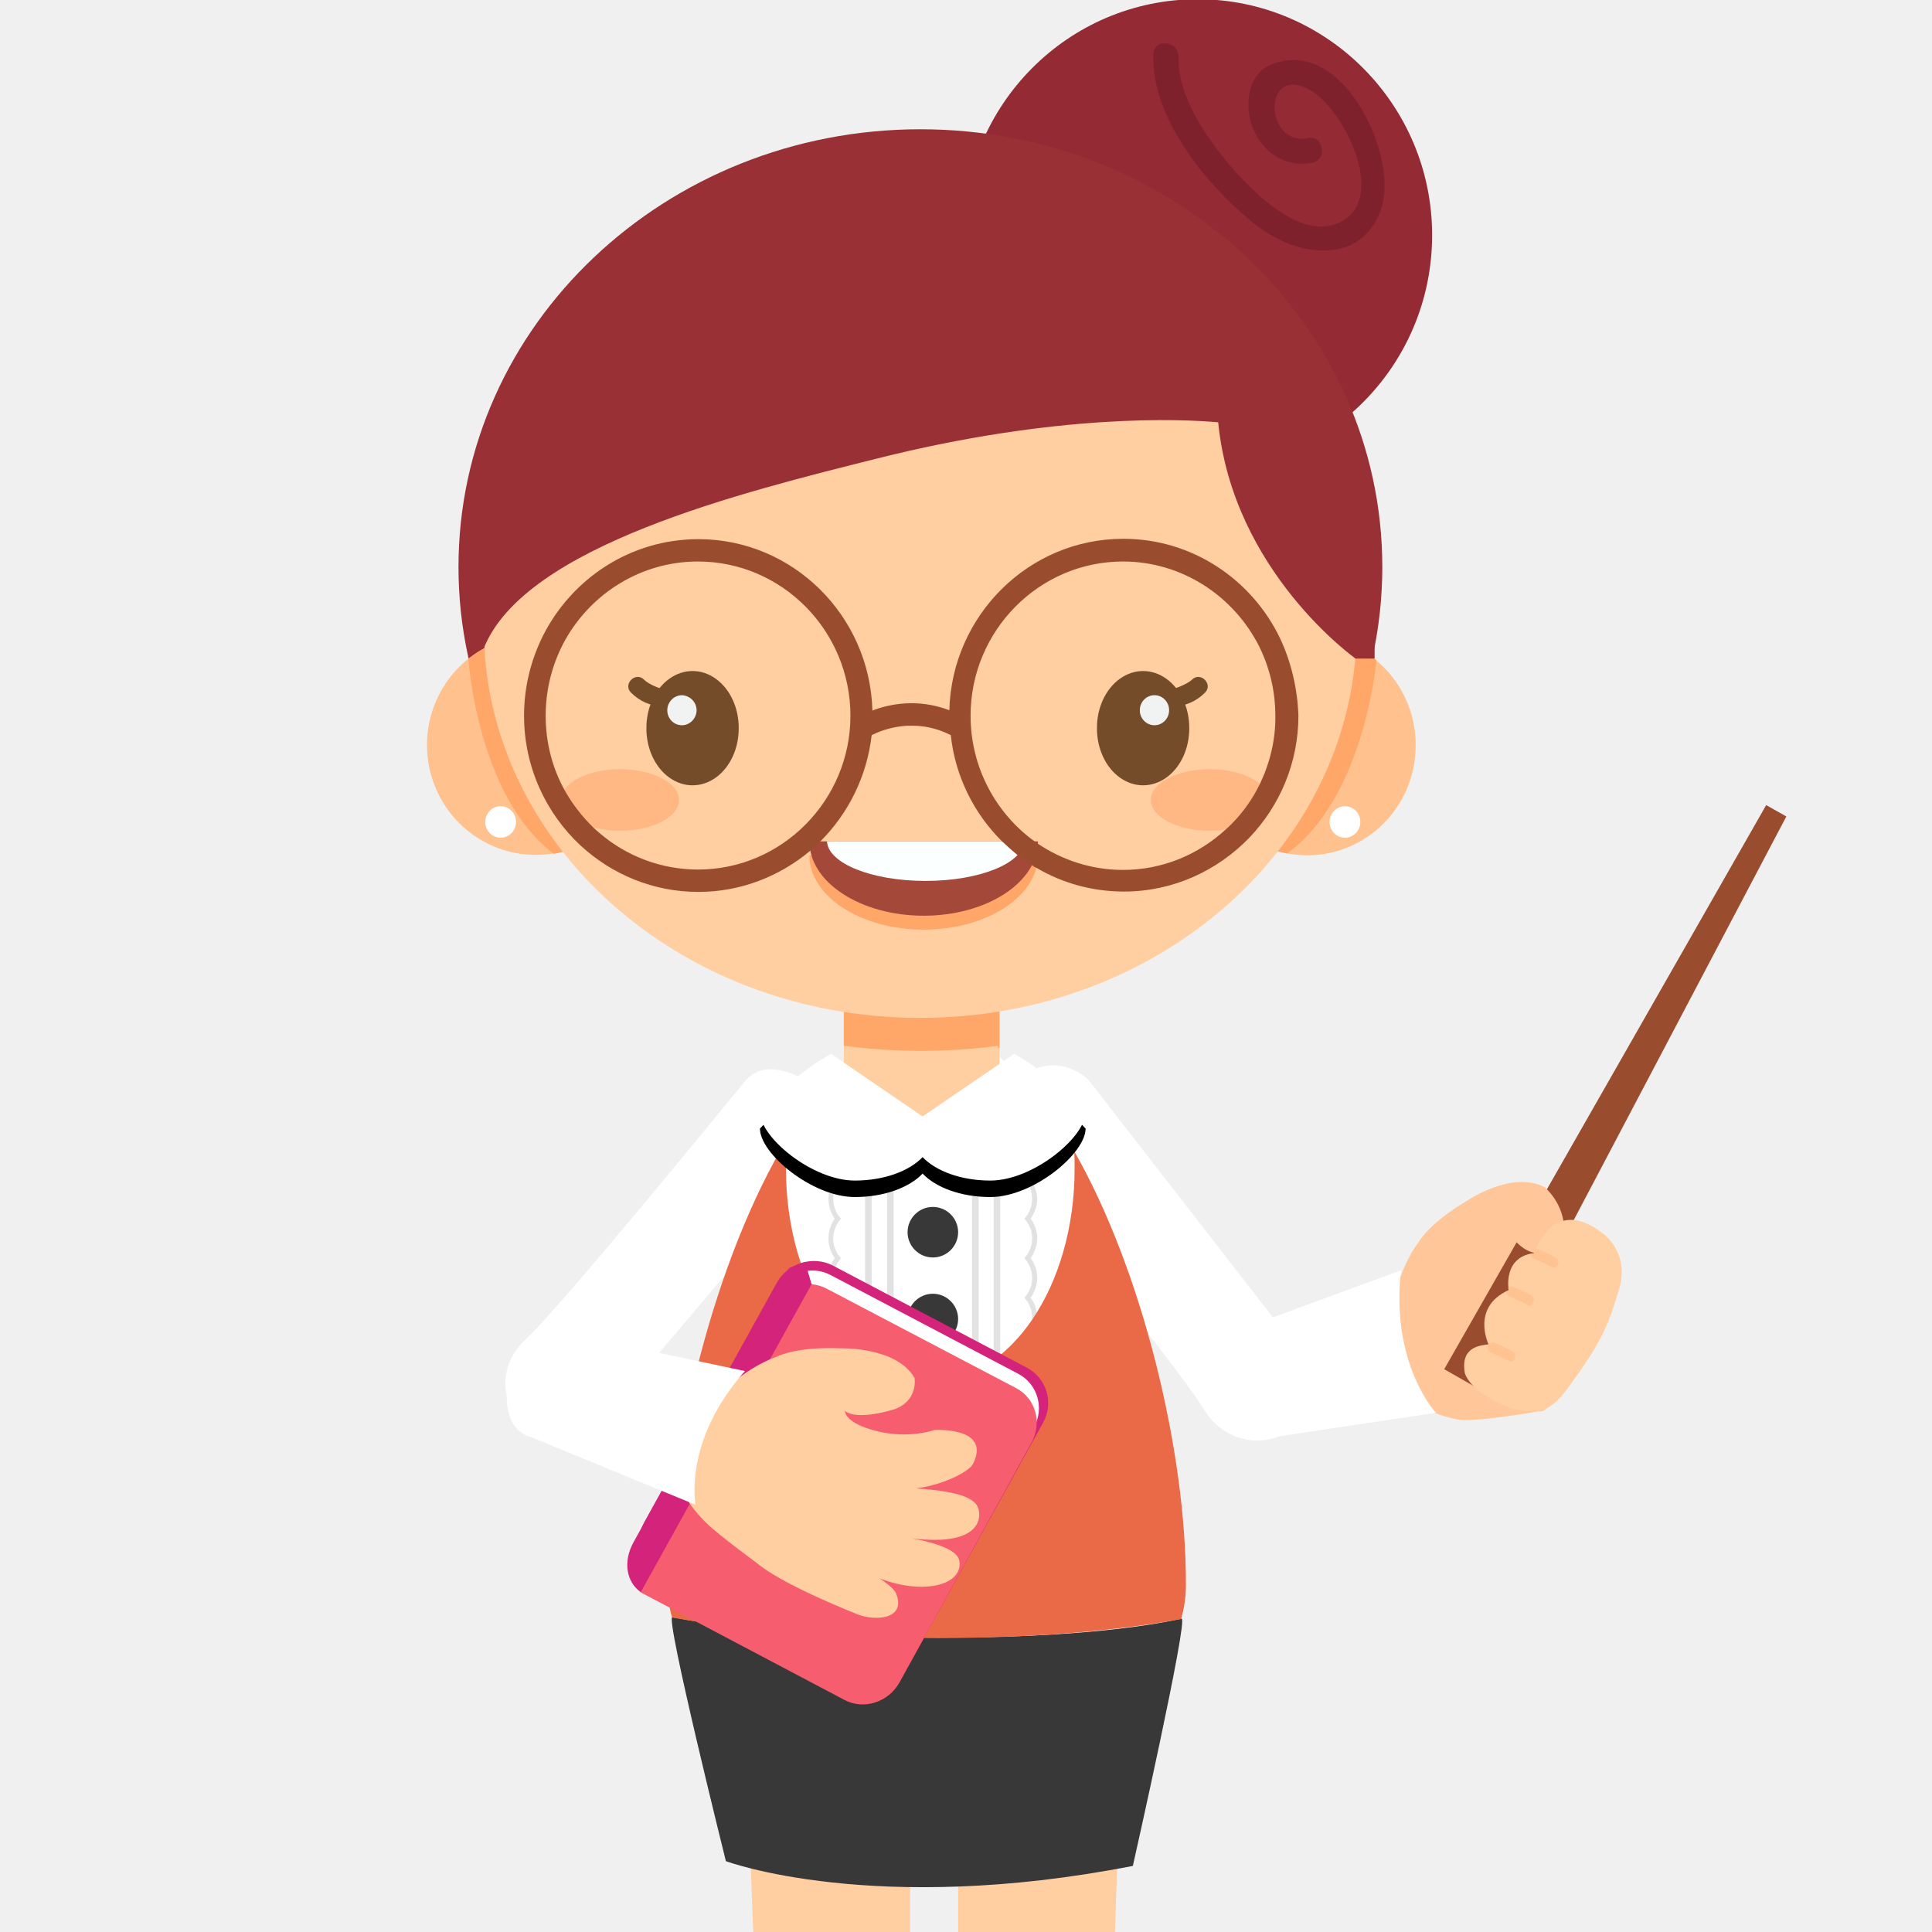
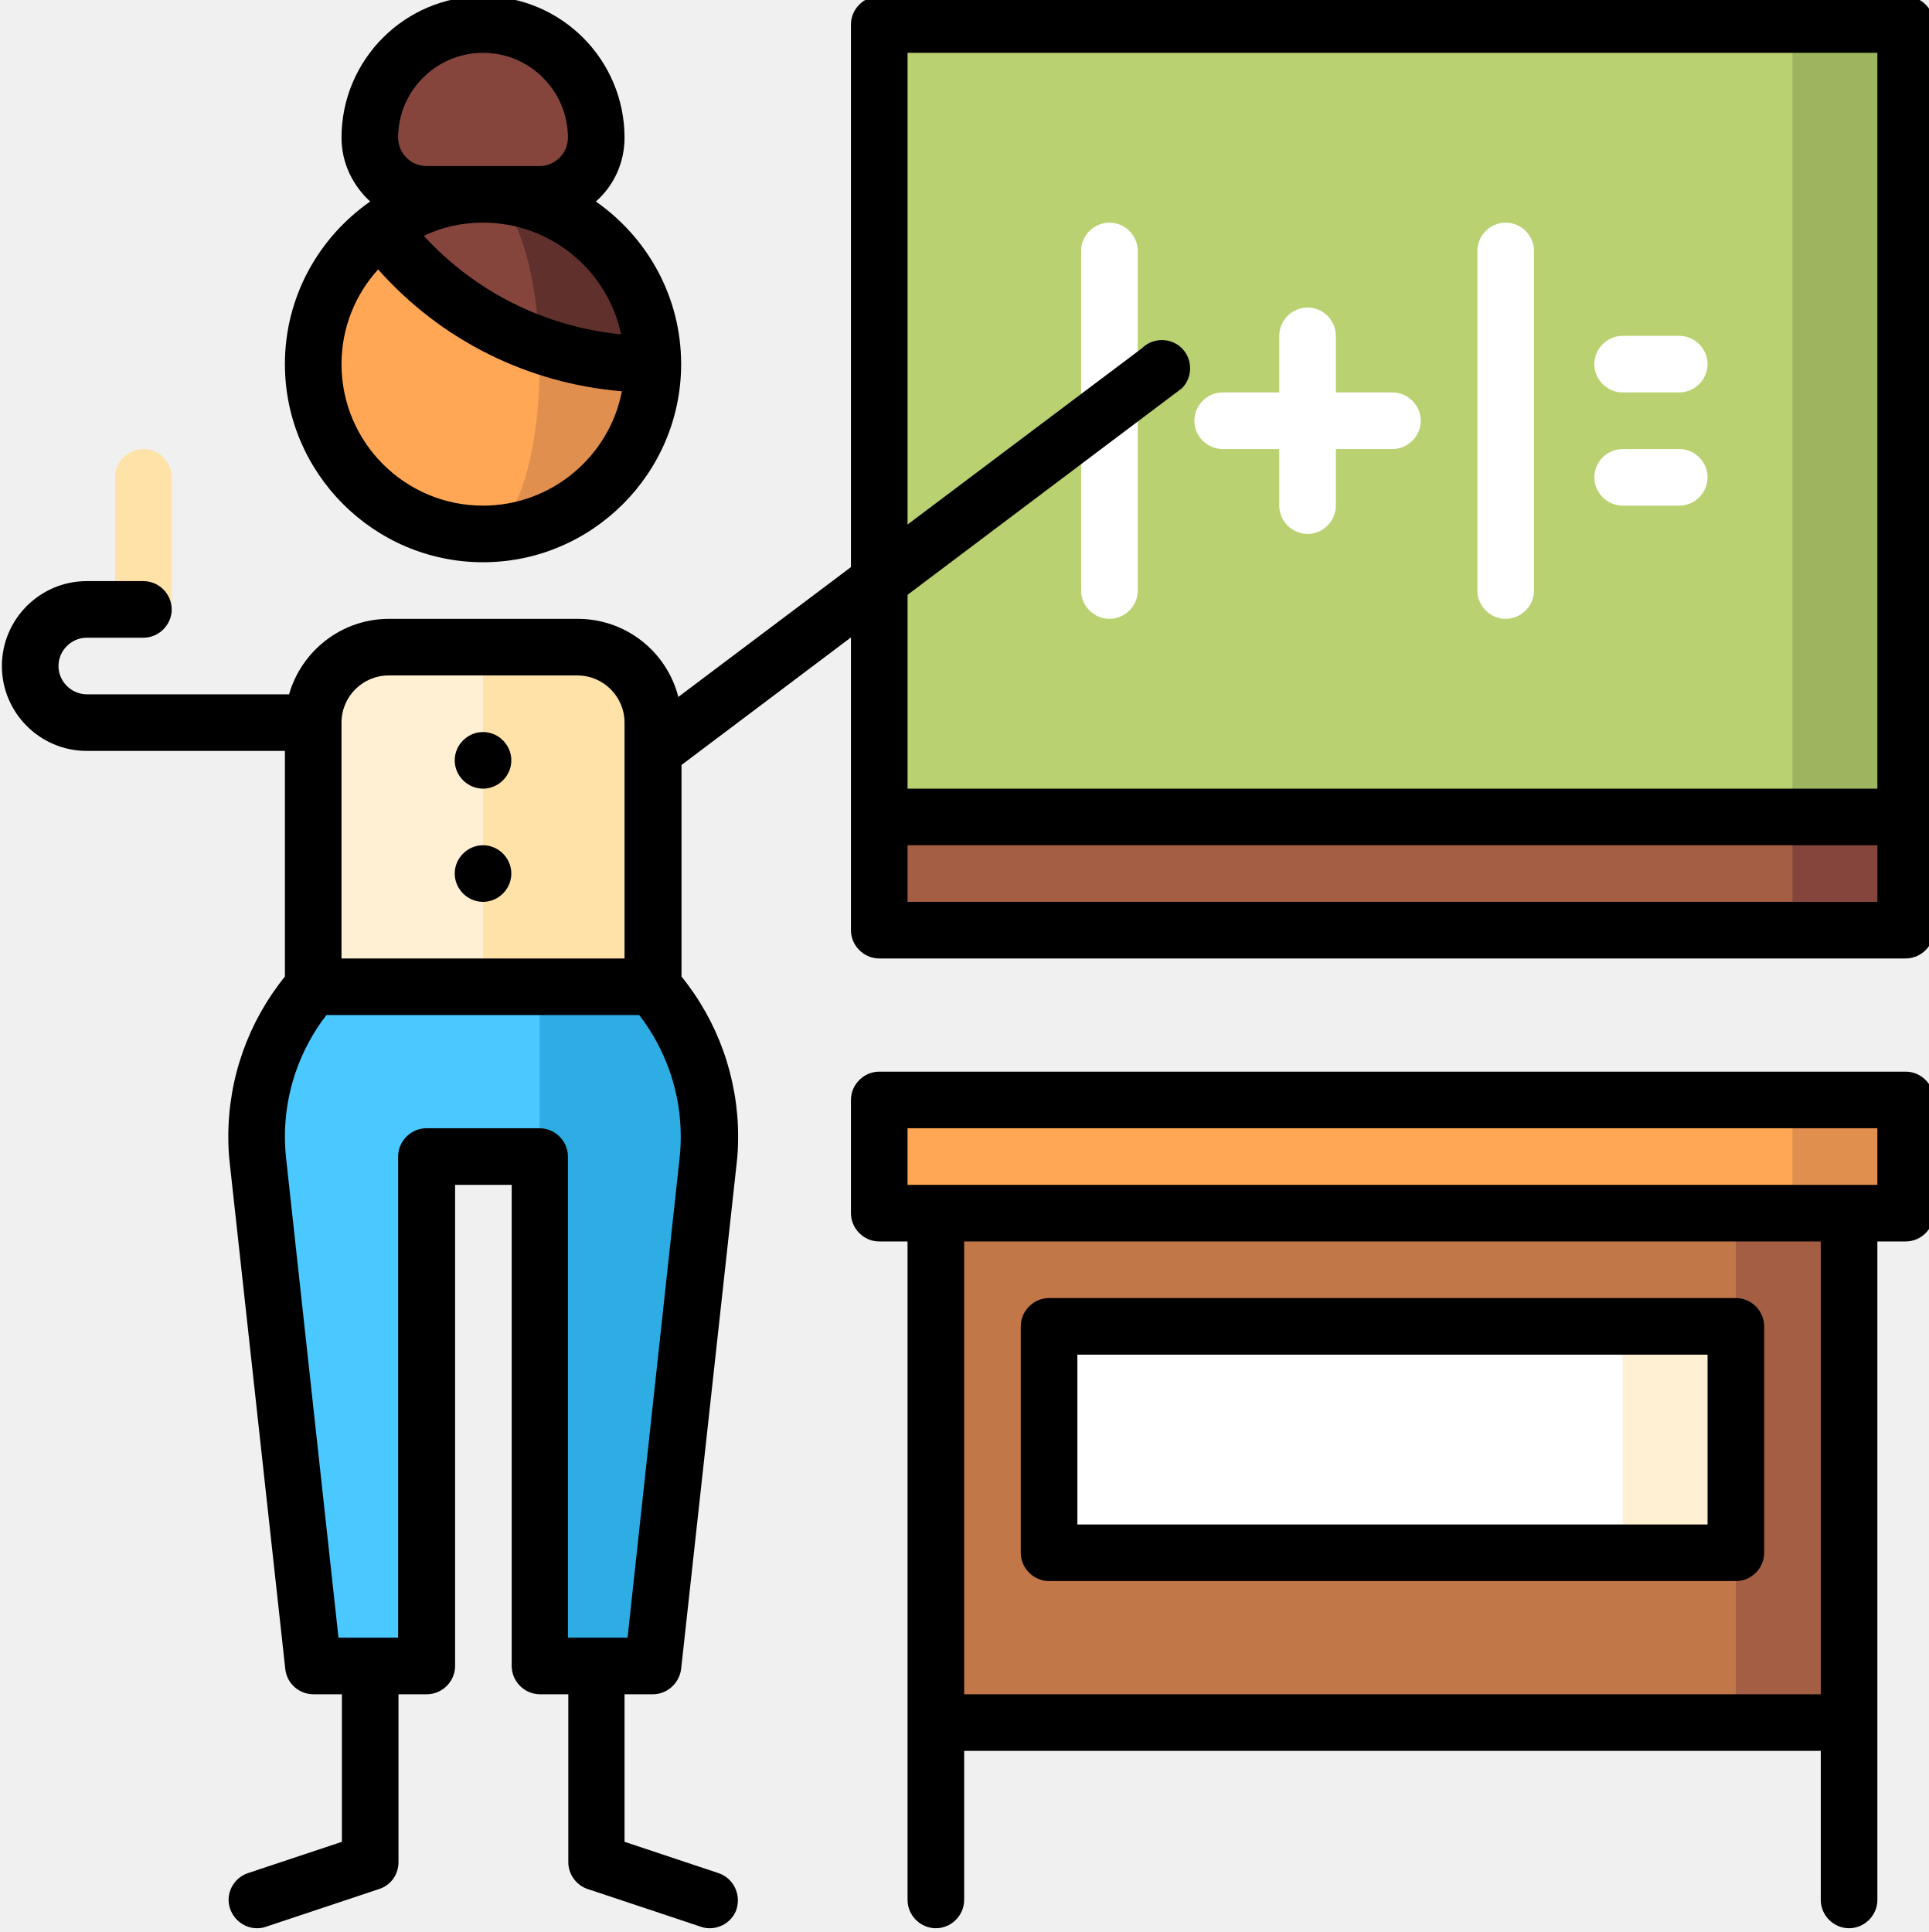
- <svg xmlns="http://www.w3.org/2000/svg" t="1568821847632" class="icon" viewBox="0 0 1024 1024" version="1.1" p-id="3063" width="200" height="200">
-   <defs>
-     <style type="text/css" />
-   </defs>
-   <path d="M546.034 420.782c0 16.43-11.642 30.148-27.13 33.337-0.522 0.113-1.055 0.204-1.589 0.284-0.25 0.034-0.499 0.079-0.749 0.113-0.976 0.136-1.974 0.227-2.973 0.272-0.102 0-0.204 0.011-0.306 0.011-0.431 0.011-0.862 0.023-1.294 0.023h-0.238c-0.352 0-0.692-0.011-1.044-0.023-0.148 0-0.306-0.011-0.454-0.023-0.057 0-0.102 0-0.159-0.011-1.259-0.068-2.496-0.204-3.722-0.408-0.318-0.057-0.624-0.113-0.942-0.17-0.136-0.023-0.272-0.057-0.42-0.079C489.573 450.897 477.954 437.19 477.954 420.782 477.954 401.981 493.193 386.742 511.994 386.742s34.04 15.239 34.04 34.04z" fill="#FFFFFF" p-id="3064" />
-   <path d="M686.636 713.669L576.748 572.135s-14.755-14.755-33.394-2.912c0 0-28.346 19.803-14.755 36.888 0 0 96.88 119.79 109.306 140.563 20.386 34.364 77.077 12.425 48.731-33.005z" fill="#FFFFFF" p-id="3065" />
-   <path d="M752.453 657.56s5.436-9.513 24.851-20.968c0 0 23.88-16.503 41.354-7.378 0 0 8.737 8.931 0.971 19.415 0 0-9.319 16.308-18.25 15.532 0 0-7.766 3.106 17.085-0.582 0 0 14.949 87.173-3.106 84.455 0 0-34.947 6.213-43.101 4.271 0 0-20.774-3.689-27.957-14.755 0 0-12.425-18.25-6.213-41.936-0.194 0 1.553-21.162 14.367-38.053z" fill="#FFC799" p-id="3066" />
-   <path d="M742.551 673.286l-90.279 33.199s-18.832 8.348-13.202 29.705c0 0 10.484 32.811 31.258 26.21l90.861-13.59c-0.194 0.194-24.269-26.016-18.638-75.524z" fill="#FFFFFF" p-id="3067" />
-   <path d="M786.235 737.549l-20.774-11.843 170.656-298.989 10.678 6.019z" fill="#994C2E" p-id="3068" />
-   <path d="M818.657 629.215s10.678 8.543 10.484 23.686c0 0-11.455 25.239-29.899 0.194l19.415-23.88z" fill="#FFC799" p-id="3069" />
-   <path d="M858.069 683.576c6.213-20.386-9.125-30.287-9.125-30.287-26.404-19.997-35.723 10.872-35.723 10.872-16.891 1.941-13.59 19.609-13.59 19.609-20.191 9.125-10.678 28.734-10.678 28.734-3.495 0.582-14.949 0.777-12.62 14.949 0 0 1.747 10.678 25.822 19.415 0.582 0.582 11.455 1.165 11.455 1.165 5.436 0.194 12.231-4.66 17.668-12.814 18.832-25.239 21.745-35.141 26.792-51.643z" fill="#FFCEA1" p-id="3070" />
-   <path d="M813.998 662.026c-0.582 1.359-0.971 2.33-0.971 2.33-0.582 0-1.165 0.194-1.747 0.194 0 0.971 0.388 2.136 1.553 2.524 3.301 1.359 6.407 2.718 9.513 4.465 3.106 1.747 5.242-3.301 2.136-5.048-3.106-1.747-6.213-3.106-9.513-4.465h-0.971zM799.825 687.071c3.301 1.359 6.407 2.718 9.513 4.465 3.106 1.747 5.242-3.301 2.136-5.048-3.106-1.747-6.213-3.106-9.513-4.465-0.971-0.388-1.941-0.194-2.524 0.388 0 0.971 0.194 1.553 0.194 1.553-0.388 0.194-0.971 0.388-1.359 0.582 0 0.971 0.388 1.941 1.553 2.524zM789.923 716.775c3.106 1.359 6.407 2.718 9.513 4.465 3.106 1.747 5.242-3.301 2.136-5.048-3.106-1.747-6.213-3.106-9.513-4.465-3.106-1.359-5.242 3.689-2.136 5.048z" fill="#FFC392" p-id="3071" />
-   <path d="M596.357 873.647l-0.971 25.045-3.301 92.026-1.941 55.915c-16.697 2.33-33.782 3.883-50.867 4.66-1.747 0-3.495 0.194-5.242 0.194-7.378 0.194-14.755 0.388-22.133 0.388h-4.077v-105.811c0-7.378 0.777-14.173 2.136-20.386 7.96-34.947 35.917-53.973 57.856-59.798 0.582-0.194 0.971-0.194 1.553-0.388 5.242-1.165 10.096-1.747 14.173-1.359 0.582 0 1.165 0.194 1.553 0.194 6.989 0.777 11.261 3.883 11.261 9.319zM482.392 945.871v105.034c-0.971 0-1.747 0-2.718-0.194-21.55-1.165-42.713-3.495-63.681-6.989-5.436-0.971-10.678-1.941-16.114-2.912l-1.941-50.479-3.106-86.978-1.165-29.705v-0.971c0.582-4.465 4.271-7.378 10.096-8.348 0.582-0.194 1.359-0.194 2.136-0.194h0.971c3.689-0.194 7.766 0.194 12.425 1.165 0.388 0 0.777 0.194 1.165 0.194 13.59 3.106 29.899 11.649 42.324 26.016 0.388 0.388 0.777 0.777 0.971 1.165 1.747 2.136 3.495 4.66 5.242 7.183 4.854 7.572 8.737 16.308 11.066 26.21 1.553 6.019 2.33 12.62 2.33 19.803z" fill="#FFCEA1" p-id="3072" />
-   <path d="M323.385 747.645l116.489-137.263s11.455-17.279-4.66-32.229c0 0-26.404-21.939-40.383-5.048 0 0-97.657 119.79-115.907 136.486-29.705 27.375 5.436 75.524 44.46 38.053z" fill="#FFFFFF" p-id="3073" />
-   <path d="M491.323 544.954c-75.912 0-137.263 180.364-137.263 295.106 0 114.742 274.72 114.742 274.72 0s-61.545-295.106-137.457-295.106z" fill="#FFFFFF" p-id="3074" />
-   <path d="M546.073 624.943c2.136-3.106 3.495-6.795 3.495-10.484 0-9.902-7.96-17.862-17.862-17.862-0.582 0-15.726 0-16.503 0.194V868.017h3.495V599.122h7.96v268.507c1.165 0 2.33 0 3.495-0.194V599.122h1.553c8.543 0 15.338 6.989 15.338 15.338 0 3.495-1.165 6.989-3.495 9.707l-0.582 0.777 0.582 0.777c2.33 2.718 3.495 6.213 3.495 9.707 0 3.495-1.165 6.989-3.495 9.707l-0.582 0.777 0.582 0.777c2.33 2.718 3.495 6.213 3.495 9.707 0 3.495-1.165 6.989-3.495 9.707l-0.582 0.777 0.582 0.777c2.33 2.718 3.495 6.213 3.495 9.707 0 3.495-1.165 6.989-3.495 9.707l-0.582 0.777 0.582 0.777c2.33 2.718 3.495 6.213 3.495 9.707 0 3.495-1.165 6.989-3.495 9.707l-0.582 0.777 0.582 0.777c2.33 2.718 3.495 6.213 3.495 9.707 0 3.495-1.165 6.989-3.495 9.707l-0.582 0.777 0.582 0.777c2.33 2.718 3.495 6.213 3.495 9.707 0 3.495-1.165 6.989-3.495 9.707l-0.582 0.777 0.582 0.777c2.33 2.718 3.495 6.213 3.495 9.707 0 3.495-1.165 6.989-3.495 9.707l-0.582 0.777 0.582 0.777c2.33 2.718 3.495 6.213 3.495 9.707 0 3.495-1.165 6.989-3.495 9.707l-0.582 0.777 0.582 0.777c2.33 2.718 3.495 6.213 3.495 9.707 0 3.495-1.165 6.989-3.495 9.707l-0.582 0.777 0.582 0.777c2.33 2.718 3.495 6.213 3.495 9.707 0 3.495-1.165 6.989-3.495 9.707l-0.582 0.777 0.582 0.777c2.33 2.718 3.495 6.213 3.495 9.707 0 3.495-1.165 6.989-3.495 9.707l-0.582 0.777 0.582 0.777c2.136 2.718 3.495 6.213 3.495 9.707 0.777 0 1.747 0 2.524-0.194 0-3.689-1.165-7.378-3.301-10.29 2.136-3.106 3.495-6.795 3.495-10.484 0-3.689-1.165-7.378-3.495-10.484 2.136-3.106 3.495-6.795 3.495-10.484 0-3.689-1.165-7.378-3.495-10.484 2.136-3.106 3.495-6.795 3.495-10.484 0-3.689-1.165-7.378-3.495-10.484 2.136-3.106 3.495-6.795 3.495-10.484 0-3.689-1.165-7.378-3.495-10.484 2.136-3.106 3.495-6.795 3.495-10.484 0-3.689-1.165-7.378-3.495-10.484 2.136-3.106 3.495-6.795 3.495-10.484 0-3.689-1.165-7.378-3.495-10.484 2.136-3.106 3.495-6.795 3.495-10.484 0-3.883-1.165-7.572-3.495-10.484 2.136-3.106 3.495-6.795 3.495-10.484 0-3.689-1.165-7.378-3.495-10.484 2.136-3.106 3.495-6.795 3.495-10.484 0-3.689-1.165-7.378-3.495-10.484 2.136-3.106 3.495-6.795 3.495-10.484 0-3.689-1.165-7.378-3.495-10.484 2.136-3.106 3.495-6.795 3.495-10.484-0.194-3.689-1.359-7.378-3.689-10.484z" fill="#E2E2E2" p-id="3075" />
-   <path d="M529.765 577.571c0 10.484-8.737 19.027-19.609 19.027h-42.518c-10.872 0-19.609-8.543-19.609-19.027v-41.354c0-10.484 8.737-19.027 19.609-19.027h42.518c10.872 0 19.609 8.543 19.609 19.027v41.354z" fill="#FFCEA1" p-id="3076" />
-   <path d="M510.156 517.191h-42.518c-10.872 0-19.609 8.543-19.609 19.027v19.221c13.396 1.747 26.987 2.718 40.771 2.718 13.979 0 27.569-0.971 40.965-2.718v-19.221c0-10.484-8.737-19.027-19.609-19.027z" fill="#FFA669" p-id="3077" />
-   <path d="M626.256 857.921c-15.144 3.301-53.197 10.096-129.303 10.096-76.689 0-123.478-7.572-140.563-10.872-4.077-0.777 28.346 129.303 28.346 129.303s78.436 29.316 215.699 2.524c0 0 29.705-131.827 25.822-131.05zM507.826 653.095c0 7.378-6.019 13.396-13.396 13.396-7.378 0-13.396-6.019-13.396-13.396 0-7.378 6.019-13.396 13.396-13.396 7.378 0 13.396 6.019 13.396 13.396z" fill="#383838" p-id="3078" />
-   <path d="M442.592 624.943c-2.136-3.106-3.301-6.795-3.301-10.484 0-9.902 7.96-17.862 17.862-17.862 0.582 0 15.726 0 16.503 0.194V868.017h-3.495V599.122h-8.154v268.507c-1.165 0-2.33 0-3.495-0.194V599.122h-1.553c-8.543 0-15.338 6.989-15.338 15.338 0 3.495 1.165 6.989 3.495 9.707l0.582 0.777-0.582 0.777c-2.136 2.718-3.495 6.213-3.495 9.707 0 3.495 1.165 6.989 3.495 9.707l0.582 0.777-0.582 0.777c-2.136 2.718-3.495 6.213-3.495 9.707 0 3.495 1.165 6.989 3.495 9.707l0.582 0.777-0.582 0.777c-2.136 2.718-3.495 6.213-3.495 9.707 0 3.495 1.165 6.989 3.495 9.707l0.582 0.777-0.582 0.777c-2.136 2.718-3.495 6.213-3.495 9.707 0 3.495 1.165 6.989 3.495 9.707l0.582 0.777-0.582 0.777c-2.136 2.718-3.495 6.213-3.495 9.707 0 3.495 1.165 6.989 3.495 9.707l0.582 0.777-0.582 0.777c-2.136 2.718-3.495 6.213-3.495 9.707 0 3.495 1.165 6.989 3.495 9.707l0.582 0.777-0.582 0.777c-2.136 2.718-3.495 6.213-3.495 9.707 0 3.495 1.165 6.989 3.495 9.707l0.582 0.777-0.582 0.777c-2.136 2.718-3.495 6.213-3.495 9.707 0 3.495 1.165 6.989 3.495 9.707l0.582 0.777-0.582 0.777c-2.136 2.718-3.495 6.213-3.495 9.707 0 3.495 1.165 6.989 3.495 9.707l0.582 0.777-0.582 0.777c-2.136 2.718-3.495 6.213-3.495 9.707 0 3.495 1.165 6.989 3.495 9.707l0.582 0.777-0.582 0.777c-2.136 2.718-3.495 6.213-3.495 9.707 0 3.495 1.165 6.989 3.495 9.707l0.582 0.777-0.582 0.777c-2.136 2.718-3.495 6.213-3.495 9.707-0.777 0-1.747 0-2.524-0.194 0-3.689 1.165-7.378 3.301-10.29-2.136-3.106-3.301-6.795-3.301-10.484 0-3.689 1.165-7.378 3.301-10.484-2.136-3.106-3.301-6.795-3.301-10.484 0-3.689 1.165-7.378 3.301-10.484-2.136-3.106-3.301-6.795-3.301-10.484 0-3.689 1.165-7.378 3.301-10.484-2.136-3.106-3.301-6.795-3.301-10.484 0-3.689 1.165-7.378 3.301-10.484-2.136-3.106-3.301-6.795-3.301-10.484 0-3.689 1.165-7.378 3.301-10.484-2.136-3.106-3.301-6.795-3.301-10.484 0-3.689 1.165-7.378 3.301-10.484-2.136-3.106-3.301-6.795-3.301-10.484 0-3.883 1.165-7.572 3.301-10.484-2.136-3.106-3.301-6.795-3.301-10.484 0-3.689 1.165-7.378 3.301-10.484-2.136-3.106-3.301-6.795-3.301-10.484 0-3.689 1.165-7.378 3.301-10.484-2.136-3.106-3.301-6.795-3.301-10.484 0-3.689 1.165-7.378 3.301-10.484-2.136-3.106-3.301-6.795-3.301-10.484 0-3.689 1.165-7.378 3.495-10.484z" fill="#E2E2E2" p-id="3079" />
-   <path d="M507.826 699.108c0 7.378-6.019 13.396-13.396 13.396-7.378 0-13.396-6.019-13.396-13.396 0-7.378 6.019-13.396 13.396-13.396 7.378 0 13.396 6.019 13.396 13.396z" fill="#383838" p-id="3080" />
-   <path d="M569.371 610.188c0.194 3.106 0.194 6.213 0.194 9.319 0 62.322-34.17 112.8-76.494 112.8-42.324 0-76.494-50.479-76.494-112.8 0-5.436 0.194-10.872 0.777-16.114-38.053 62.71-63.487 163.279-63.487 236.861 0 6.019 0.777 11.649 2.33 17.085 20.386 3.689 69.505 10.872 140.563 10.872 66.593 0 109.5-6.407 129.303-10.096 1.553-5.63 2.524-11.649 2.524-17.862 0.194-71.252-23.298-167.162-59.215-230.066z" fill="#EA6A47" p-id="3081" />
-   <path d="M528.988 576.212c0 10.484-8.737 19.027-19.609 19.027h-42.518c-10.872 0-19.609-8.543-19.609-19.027v-41.159c0-10.484 8.737-19.027 19.609-19.027h42.518c10.872 0 19.609 8.543 19.609 19.027v41.159z" fill="#FFCEA1" p-id="3082" />
-   <path d="M509.379 516.026h-42.518c-10.872 0-19.609 8.543-19.609 19.027v19.221c13.396 1.747 26.987 2.718 40.965 2.718 13.979 0 27.569-0.971 40.965-2.718v-19.221c-0.194-10.484-8.931-19.027-19.803-19.027z" fill="#FFA669" p-id="3083" />
-   <path d="M482.587 881.025c-5.824 10.484-19.027 14.561-29.705 9.125l-102.899-54.167c-10.484-5.63-14.367-18.638-8.543-29.122l70.282-126.973c5.824-10.484 19.221-14.561 29.705-9.125l102.899 54.167c10.484 5.63 14.367 18.638 8.543 29.122l-70.282 126.973z" fill="#d4237a" p-id="3084" />
-   <path d="M479.674 880.248c-5.63 10.29-18.638 14.367-28.734 8.931l-99.598-52.42c-10.096-5.436-13.785-18.056-8.154-28.346l68.34-123.673c5.63-10.29 18.638-14.367 28.734-8.931l99.598 52.42c10.096 5.436 13.785 18.056 8.154 28.346l-68.34 123.673z" fill="#FFFFFF" p-id="3085" />
-   <path d="M476.762 891.703c-5.824 10.484-18.832 14.755-29.122 9.319L339.499 843.943c-7.96-6.601-6.407-14.173-0.582-24.657l70.088-126.973c5.824-10.484 18.832-14.755 29.122-9.319l100.569 52.808c10.29 5.436 13.785 18.444 7.96 28.928l-69.893 126.973z" fill="#F65E6F" p-id="3086" />
-   <path d="M430.166 680.664l-3.495-11.843-8.154 3.106-5.242 5.824-5.048 8.931v0.582c-0.777 0.971-1.553 2.136-2.136 3.301l-70.282 126.779c-5.824 10.484-3.689 21.55 3.883 26.404l90.473-163.085z" fill="#d4237a" p-id="3087" />
-   <path d="M759.054 124.623c0 69.117-55.721 125.032-124.255 125.032s-124.255-55.915-124.255-125.032c0-69.117 55.721-125.032 124.255-125.032s124.255 56.109 124.255 125.032z" fill="#932A34" p-id="3088" />
-   <path d="M611.307 28.908c-1.165 33.394 27.763 68.534 51.838 88.338 12.231 10.096 27.763 17.279 43.878 15.144 16.308-2.136 25.822-15.92 26.792-31.452 1.747-28.54-25.239-81.348-60.38-66.593-12.425 5.242-13.979 22.133-9.513 33.199 5.242 13.202 17.279 21.55 31.646 18.638 8.348-1.747 5.824-14.755-2.524-13.008-22.715 4.66-24.269-39.8 1.359-25.433 16.891 9.319 39.995 54.167 18.444 68.534-19.803 13.202-45.042-11.066-57.274-24.463-13.785-15.338-31.646-39.606-30.87-61.545 0-8.931-13.202-10.096-13.396-1.359z" fill="#7F212D" p-id="3089" />
-   <path d="M732.65 300.521c0 128.138-109.694 232.007-244.821 232.007-135.321 0-244.821-103.869-244.821-232.007S352.701 68.514 487.829 68.514s244.821 103.869 244.821 232.007z" fill="#993035" p-id="3090" />
-   <path d="M341.635 394.877c0 32.229-25.822 58.245-57.662 58.245s-57.662-26.016-57.662-58.245 25.822-58.245 57.662-58.245 57.662 26.016 57.662 58.245z" fill="#FFC28F" p-id="3091" />
-   <path d="M341.635 394.877c0-32.229-25.822-58.245-57.662-58.245-13.396 0-25.822 4.66-35.723 12.62 0 0 4.66 72.611 45.237 103.287 27.375-4.66 48.149-28.734 48.149-57.662z" fill="#FFA669" p-id="3092" />
-   <path d="M635.187 393.713c-0.777 32.229 24.463 58.827 56.303 59.604 31.84 0.777 58.245-24.851 58.827-57.08 0.777-32.229-24.463-58.827-56.303-59.604-31.84-0.777-58.05 24.851-58.827 57.08z" fill="#FFC28F" p-id="3093" />
-   <path d="M635.187 393.713c0.777-32.229 26.987-57.856 58.827-57.08 13.59 0.194 25.822 5.242 35.529 13.396 0 0-6.213 72.611-47.372 102.316-27.375-5.242-47.566-29.705-46.984-58.633z" fill="#FFA669" p-id="3094" />
-   <path d="M719.059 332.75c0 114.159-103.675 206.768-231.425 206.768-127.75 0-231.231-92.609-231.231-206.768s103.481-206.768 231.231-206.768c127.944-0.194 231.425 92.415 231.425 206.768z" fill="#FFCEA1" p-id="3095" />
-   <path d="M356.196 366.143c6.213 0.194 1.553 8.543-4.66 8.348-6.601-0.194-12.425-2.718-17.085-7.378-4.465-4.465 2.33-11.261 6.795-6.989 2.718 2.912 10.872 6.019 14.949 6.019zM621.597 374.492c6.601-0.194 12.425-2.718 17.085-7.378 4.465-4.465-2.33-11.261-6.795-6.989-2.718 2.718-10.872 5.824-14.949 6.019-6.213 0.194-1.553 8.543 4.66 8.348z" fill="#754C29" p-id="3096" />
-   <path d="M342.606 385.947a30.093 24.463 90 1 0 48.925 0 30.093 24.463 90 1 0-48.925 0Z" fill="#754C29" p-id="3097" />
-   <path d="M581.408 385.947a30.093 24.463 90 1 0 48.925 0 30.093 24.463 90 1 0-48.925 0Z" fill="#754C29" p-id="3098" />
-   <path d="M604.123 376.433a7.96 7.766 90 1 0 15.532 0 7.96 7.766 90 1 0-15.532 0Z" fill="#F1F2F2" p-id="3099" />
-   <path d="M369.204 376.433c0 4.271-3.495 7.96-7.766 7.96s-7.766-3.495-7.766-7.96c0-4.271 3.495-7.96 7.766-7.96 4.271 0.194 7.766 3.689 7.766 7.96z" fill="#F1F2F2" p-id="3100" />
-   <path d="M672.464 424c0 8.931-13.979 16.308-31.258 16.308-17.279 0-31.258-7.378-31.258-16.308 0-8.931 13.979-16.308 31.258-16.308 17.279 0 31.258 7.378 31.258 16.308z" fill="#FFB883" p-id="3101" />
-   <path d="M297.369 424a31.258 16.308 0 1 0 62.516 0 31.258 16.308 0 1 0-62.516 0Z" fill="#FFB883" p-id="3102" />
-   <path d="M550.15 453.316c0 21.745-27.181 39.412-60.574 39.412s-60.574-17.668-60.574-39.412h121.149z" fill="#FFA669" p-id="3103" />
-   <path d="M550.15 445.938c0 21.745-27.181 39.412-60.574 39.412s-60.574-17.668-60.574-39.412h121.149z" fill="#A4493A" p-id="3104" />
-   <path d="M438.321 445.938c0.582 11.649 23.686 20.968 52.226 20.968s51.643-9.319 52.226-20.968h-104.452z" fill="#FBFFFF" p-id="3105" />
-   <path d="M678.482 338.38c-14.949-31.258-46.596-52.808-83.096-52.808-50.09 0-90.861 40.577-92.22 90.861-16.891-6.407-31.84-3.301-40.771 0.194-1.359-50.284-42.13-90.861-92.22-90.861-35.917 0-66.981 20.774-82.319 51.061-6.407 12.814-10.096 27.181-10.096 42.518 0 27.181 11.649 51.838 30.093 68.923 16.503 15.144 38.247 24.463 62.322 24.463 22.521 0 43.295-8.348 59.409-21.939 1.747-1.553 3.495-3.106 5.242-4.854 14.755-14.755 24.657-34.364 27.181-56.303 5.824-2.912 22.715-9.707 41.936 0 2.33 21.939 12.425 41.742 27.181 56.303 2.718 2.524 5.436 5.048 8.348 7.378 2.524 1.941 5.048 3.689 7.766 5.436 0.777 0.582 1.553 0.971 2.33 1.359 13.59 7.96 29.316 12.425 46.207 12.425 26.016 0 49.508-11.066 66.399-28.54 16.114-16.891 26.016-39.606 26.016-64.846-0.582-14.561-3.883-28.346-9.707-40.771z m-308.502 122.508c-19.609 0-37.859-7.183-51.838-19.027-1.359-1.165-2.524-2.136-3.689-3.301-6.019-5.824-11.261-12.62-15.338-19.997-6.407-11.649-9.902-25.045-9.902-39.218 0-14.755 3.883-28.54 10.484-40.383 13.979-24.657 40.189-41.354 70.282-41.354 44.46 0 80.766 36.694 80.766 81.736 0 44.848-36.306 81.542-80.766 81.542z m297.824-45.431c-3.883 7.96-8.931 15.144-15.144 21.356-0.971 0.971-1.941 1.941-3.106 2.912-14.367 13.202-33.394 21.356-54.362 21.356-16.697 0-32.229-5.242-45.237-13.979-0.582-0.388-0.971-0.582-1.359-0.971-20.58-14.755-34.17-39.218-34.17-66.787 0-45.042 36.306-81.736 80.766-81.736 31.452 0 58.827 18.444 72.223 45.042 5.436 11.066 8.543 23.492 8.543 36.694 0.194 12.814-2.912 25.045-8.154 36.112z" fill="#994C2E" p-id="3106" />
-   <path d="M712.652 235.87c-15.338-32.423-30.093-50.867-50.867-73.194-20.774-22.521-36.694-30.287-74.165-51.449-37.471-21.162-120.372-18.056-120.372-18.056s-48.343-0.777-107.17 32.617c-58.827 33.394-90.473 83.484-103.675 134.545-13.202 51.061 0 83.29 0 83.29 21.745-54.556 138.039-82.901 208.321-100.569 95.715-24.074 161.726-20.968 180.946-19.221 7.766 79.213 72.806 125.226 72.806 125.226h10.096v-35.723c0 0.194-0.582-44.848-15.92-77.465z" fill="#993035" p-id="3107" />
-   <path d="M273.489 435.649c0 4.66-3.689 8.348-8.154 8.348-4.465 0-8.154-3.689-8.154-8.348 0-4.465 3.689-8.348 8.154-8.348 4.465 0 8.154 3.689 8.154 8.348z" fill="#FFFFFF" p-id="3108" />
-   <path d="M721.001 435.649c0 4.66-3.689 8.348-8.154 8.348-4.465 0-8.154-3.689-8.154-8.348 0-4.465 3.689-8.348 8.154-8.348 4.465 0 8.154 3.689 8.154 8.348z" fill="#FFFFFF" p-id="3109" />
-   <path d="M537.531 567.281l-48.537 33.199-48.537-33.199c-13.396 7.572-26.016 18.056-37.665 30.87 0 13.396 27.763 36.306 50.284 36.306 15.532 0 28.928-5.048 35.917-12.425 6.989 7.378 20.386 12.425 35.917 12.425 22.715 0 50.479-23.104 50.479-36.306-11.843-12.814-24.463-23.298-37.859-30.87z" fill="" p-id="3110" />
-   <path d="M537.531 558.545l-48.537 33.199-48.537-33.199c-13.396 7.572-26.016 18.056-37.665 30.87 0 13.396 27.763 36.306 50.284 36.306 15.532 0 28.928-5.048 35.917-12.425 6.989 7.378 20.386 12.425 35.917 12.425 22.715 0 50.479-23.104 50.479-36.306-11.843-12.814-24.463-23.298-37.859-30.87z" fill="#FFFFFF" p-id="3111" />
-   <path d="M412.499 718.717s10.096-5.048 33.005-4.077c0 0 29.705-0.971 39.218 15.726 0 0 2.136 11.843-10.484 16.503 0 0-19.415 6.407-26.404 0.971 0 0-0.388 6.407 16.891 10.678 17.085 4.271 30.481-0.582 30.481-0.582s30.287-1.941 20.58 17.862c-3.301 6.601-32.617 18.25-45.625 11.066 3.689 2.912 43.489 0.388 48.149 12.037 1.941 4.66 3.106 23.492-43.683 15.144 0 0 32.034 3.495 33.782 13.008 2.718 14.561-24.074 19.609-49.896 6.019 0 0-7.378-4.271-18.056-10.484 0 0 31.646 14.561 34.558 22.133 5.436 14.173-12.231 14.367-20.58 10.872 0 0-39.8-15.532-53.585-27.375 0 0-20.386-14.949-26.21-20.774 0 0-15.338-13.979-15.144-26.792 0 0 0-21.55 18.832-37.665-0.194-0.388 13.59-16.891 34.17-24.269z" fill="#FFCEA1" p-id="3112" />
-   <path d="M394.831 726.677l-95.521-20.191s-20.968-3.106-28.346 17.473c0 0-10.096 32.617 11.261 38.053l86.396 35.529c0.194 0-6.989-33.199 26.21-70.864z" fill="#FFFFFF" p-id="3113" />
+ <svg xmlns="http://www.w3.org/2000/svg" version="1.1" id="Layer_1" x="0px" y="0px" viewBox="0 0 511 512" style="enable-background:new 0 0 511 512;" xml:space="preserve">
+   <style type="text/css">
+ 	.st0{fill:#A45E43;}
+ 	.st1{fill:#C27749;}
+ 	.st2{fill:#E18F4E;}
+ 	.st3{fill:#FFA754;}
+ 	.st4{fill:#FFF0D3;}
+ 	.st5{fill:#FFFFFF;}
+ 	.st6{fill:#FFE2A8;}
+ 	.st7{fill:#49C9FF;}
+ 	.st8{fill:#2DADE3;}
+ 	.st9{fill:#85453D;}
+ 	.st10{fill:#60312C;}
+ 	.st11{fill:#9DB55F;}
+ 	.st12{fill:#B9D171;}
+ </style>
+   <path class="st0" d="M371,306.5l89,150h30v-150H371z" />
+   <path class="st1" d="M248,306.5v150h212v-45l-15-30l15-30v-45H248z" />
+   <path class="st2" d="M475,291.5l-15,15l15,15h30v-30H475z" />
+   <path class="st3" d="M233,291.5h242v30H233V291.5z" />
+   <path class="st4" d="M430,351.5l-45,30l45,30h30v-60H430z" />
+   <path class="st5" d="M278,351.5h152v60H278V351.5z" />
+   <path class="st6" d="M153,171.5h-25l-30,105l75,0v-85C173,180.5,164,171.5,153,171.5z" />
+   <path class="st4" d="M128,171.5h-25c-11,0-20,9-20,20v85l45,0V171.5z" />
+   <path class="st7" d="M83,261.5c-9.3,10.6-15,24.5-15,39.7c0,2.2,0.1,4.3,0.3,6.4L83,441.5h30v-135h60l-30-45H83z" />
+   <path class="st8" d="M173,261.5h-30v180h30l14.7-133.9c0.2-2.1,0.3-4.3,0.3-6.4C188,286,182.3,272.1,173,261.5z" />
+   <path class="st9" d="M113,51.5h30c8.3,0,15-6.7,15-15c0-16.6-13.4-30-30-30s-30,13.4-30,30C98,44.8,104.7,51.5,113,51.5z" />
+   <path class="st2" d="M142.1,81L128,141.5c24.9,0,45-20.1,45-45L142.1,81z" />
+   <path class="st3" d="M143,96.5c0-5.4-0.3-10.6-0.9-15.5L101,60.5c-10.9,8.2-18,21.3-18,36c0,24.9,20.1,45,45,45  C136.3,141.5,143,121.4,143,96.5z" />
+   <path class="st10" d="M128,51.5l14.9,39.8c9.4,3.3,19.5,5.2,30.1,5.2C173,71.6,152.9,51.5,128,51.5z" />
+   <path class="st9" d="M128,51.5c-10.1,0-19.5,3.4-27,9c10.5,14,25.1,24.9,41.9,30.8C142,68.9,135.7,51.5,128,51.5z" />
+   <path class="st9" d="M505,216.5l-60-30l30,60h30V216.5z" />
+   <path class="st0" d="M475,246.5H233v-30l242-60V246.5z" />
+   <path class="st11" d="M475,216.5l-30-105l30-105h30v210H475z" />
+   <path class="st12" d="M233,6.5h242v210H233V6.5z" />
+   <path class="st6" d="M38,169c-4.1,0-7.5-3.4-7.5-7.5v-35c0-4.1,3.4-7.5,7.5-7.5s7.5,3.4,7.5,7.5v35C45.5,165.6,42.1,169,38,169z" />
+   <path d="M135.5,201.5c0,4.1-3.4,7.5-7.5,7.5c-4.1,0-7.5-3.4-7.5-7.5c0-4.1,3.4-7.5,7.5-7.5C132.1,194,135.5,197.4,135.5,201.5z" />
+   <path d="M135.5,231.5c0,4.1-3.4,7.5-7.5,7.5c-4.1,0-7.5-3.4-7.5-7.5c0-4.1,3.4-7.5,7.5-7.5C132.1,224,135.5,227.4,135.5,231.5z" />
+   <path d="M505,284H233c-4.1,0-7.5,3.4-7.5,7.5v30c0,4.1,3.4,7.5,7.5,7.5h7.5v174.5c0,4.1,3.4,7.5,7.5,7.5c4.1,0,7.5-3.4,7.5-7.5V464  h227v39.5c0,4.1,3.4,7.5,7.5,7.5c4.1,0,7.5-3.4,7.5-7.5V329h7.5c4.1,0,7.5-3.4,7.5-7.5v-30C512.5,287.4,509.1,284,505,284z   M482.5,449h-227V329h227V449z M497.5,314h-257v-15h257V314z" />
+   <path d="M278,419h182c4.1,0,7.5-3.4,7.5-7.5v-60c0-4.1-3.4-7.5-7.5-7.5H278c-4.1,0-7.5,3.4-7.5,7.5v60  C270.5,415.6,273.9,419,278,419z M285.5,359h167v45h-167V359z" />
+   <path d="M190.4,496.4l-24.9-8.3V449h7.5c3.8,0,7-2.9,7.5-6.7l14.7-133.9c0.3-2.4,0.4-4.8,0.4-7.2c0-15.5-5.3-30.4-15-42.4v-67.3  c0-15.2-12.3-27.5-27.5-27.5h-50c-12.6,0-23.2,8.5-26.5,20H23c-4.1,0-7.5-3.4-7.5-7.5s3.4-7.5,7.5-7.5h15c4.1,0,7.5-3.4,7.5-7.5  c0-4.1-3.4-7.5-7.5-7.5H23c-12.4,0-22.5,10.1-22.5,22.5S10.6,199,23,199h52.5v59.8c-9.7,12-15,26.9-15,42.4c0,2.4,0.1,4.8,0.4,7.2  l14.7,133.9c0.4,3.8,3.6,6.7,7.5,6.7h7.5v39.1l-24.9,8.3c-3.9,1.3-6.1,5.6-4.7,9.5c1.1,3.1,4,5.1,7.1,5.1c0.8,0,1.6-0.1,2.4-0.4  l30-10c3.1-1,5.1-3.9,5.1-7.1V449h7.5c4.1,0,7.5-3.4,7.5-7.5V314h15v127.5c0,4.1,3.4,7.5,7.5,7.5h7.5v44.5c0,3.2,2.1,6.1,5.1,7.1  l30,10c0.8,0.3,1.6,0.4,2.4,0.4c3.1,0,6.1-2,7.1-5.1C196.4,501.9,194.3,497.7,190.4,496.4z M103,179h50c6.9,0,12.5,5.6,12.5,12.5  V254h-75v-62.5C90.5,184.6,96.1,179,103,179z M143,299h-30c-4.1,0-7.5,3.4-7.5,7.5V434H89.7L75.8,306.8c-0.2-1.9-0.3-3.8-0.3-5.6  c0-11.7,3.9-23,11-32.2h82.9c7.1,9.2,11,20.5,11,32.2c0,1.9-0.1,3.8-0.3,5.6L166.3,434h-15.8V306.5C150.5,302.4,147.1,299,143,299z" />
+   <path d="M75.5,96.5c0,28.9,23.6,52.5,52.5,52.5s52.5-23.6,52.5-52.5c0-17.9-9-33.6-22.6-43.1c4.7-4.1,7.6-10.2,7.6-16.9  C165.5,15.8,148.7-1,128-1c-20.7,0-37.5,16.8-37.5,37.5c0,6.7,3,12.7,7.6,16.9C84.5,62.9,75.5,78.6,75.5,96.5z M128,134  c-20.7,0-37.5-16.8-37.5-37.5c0-9.7,3.7-18.5,9.7-25.1c16.7,18.8,39.6,30.2,64.6,32.3C161.5,120.9,146.2,134,128,134z M128,59  c18,0,33,12.7,36.6,29.6c-20.2-2-38.6-11.2-52.3-26.1C117.1,60.2,122.4,59,128,59z M113,44c-4.1,0-7.5-3.4-7.5-7.5  c0-12.4,10.1-22.5,22.5-22.5s22.5,10.1,22.5,22.5c0,4.1-3.4,7.5-7.5,7.5H113z" />
+   <path d="M505-1H233c-4.1,0-7.5,3.4-7.5,7.5v240c0,4.1,3.4,7.5,7.5,7.5h272c4.1,0,7.5-3.4,7.5-7.5V6.5C512.5,2.4,509.1-1,505-1z   M497.5,14v195h-257V14H497.5z M240.5,239v-15h257v15H240.5z" />
+   <g>
+     <path class="st5" d="M445,104h-15c-4.1,0-7.5-3.4-7.5-7.5s3.4-7.5,7.5-7.5h15c4.1,0,7.5,3.4,7.5,7.5S449.1,104,445,104z" />
+     <path class="st5" d="M445,134h-15c-4.1,0-7.5-3.4-7.5-7.5s3.4-7.5,7.5-7.5h15c4.1,0,7.5,3.4,7.5,7.5S449.1,134,445,134z" />
+     <path class="st5" d="M294,164c-4.1,0-7.5-3.4-7.5-7.5v-90c0-4.1,3.4-7.5,7.5-7.5c4.1,0,7.5,3.4,7.5,7.5v90   C301.5,160.6,298.1,164,294,164z" />
+     <path class="st5" d="M399,164c-4.1,0-7.5-3.4-7.5-7.5v-90c0-4.1,3.4-7.5,7.5-7.5c4.1,0,7.5,3.4,7.5,7.5v90   C406.5,160.6,403.1,164,399,164z" />
+     <path class="st5" d="M346.5,141.5c-4.1,0-7.5-3.4-7.5-7.5V89c0-4.1,3.4-7.5,7.5-7.5c4.1,0,7.5,3.4,7.5,7.5v45   C354,138.1,350.6,141.5,346.5,141.5z" />
+     <path class="st5" d="M369,119h-45c-4.1,0-7.5-3.4-7.5-7.5s3.4-7.5,7.5-7.5h45c4.1,0,7.5,3.4,7.5,7.5S373.1,119,369,119z" />
+   </g>
+   <path d="M180.1,203.1l133.1-100.2c2.9-2.9,2.9-7.7,0-10.6c-2.9-2.9-7.7-2.9-10.6,0l-132.7,99.8c0,0-4.5,6.1,0,10.6  S180.1,203.1,180.1,203.1z" />
</svg>
